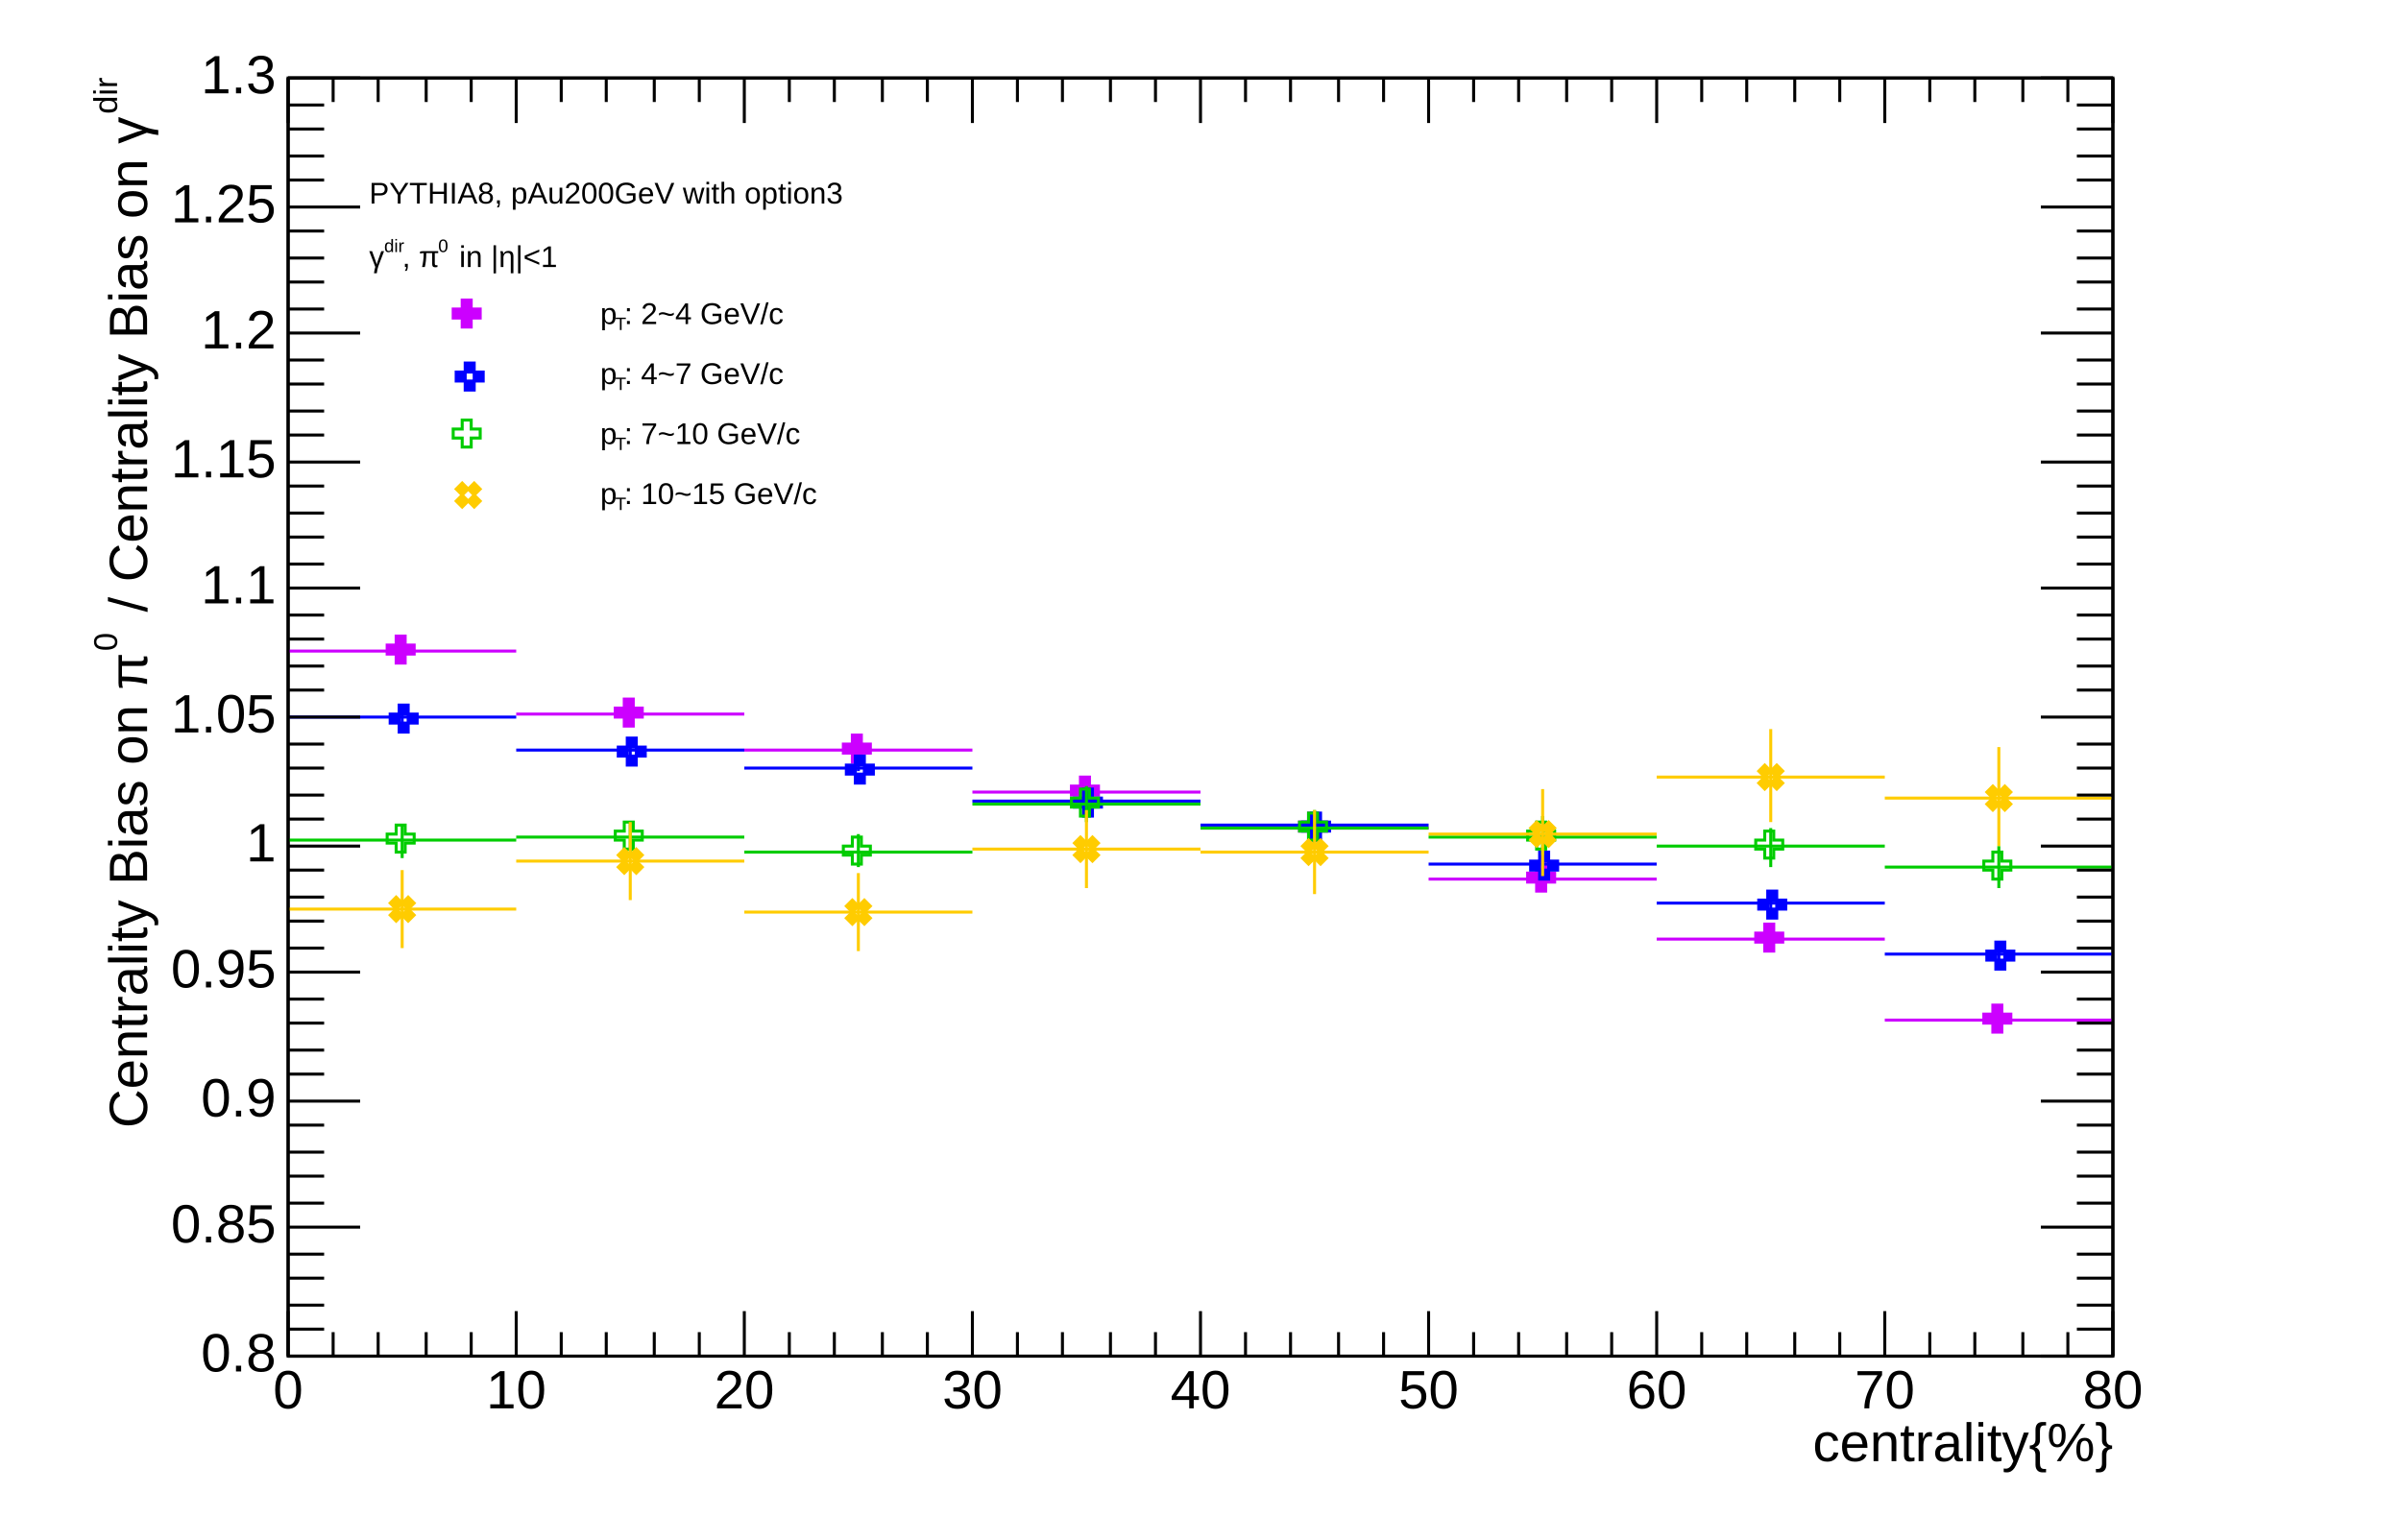
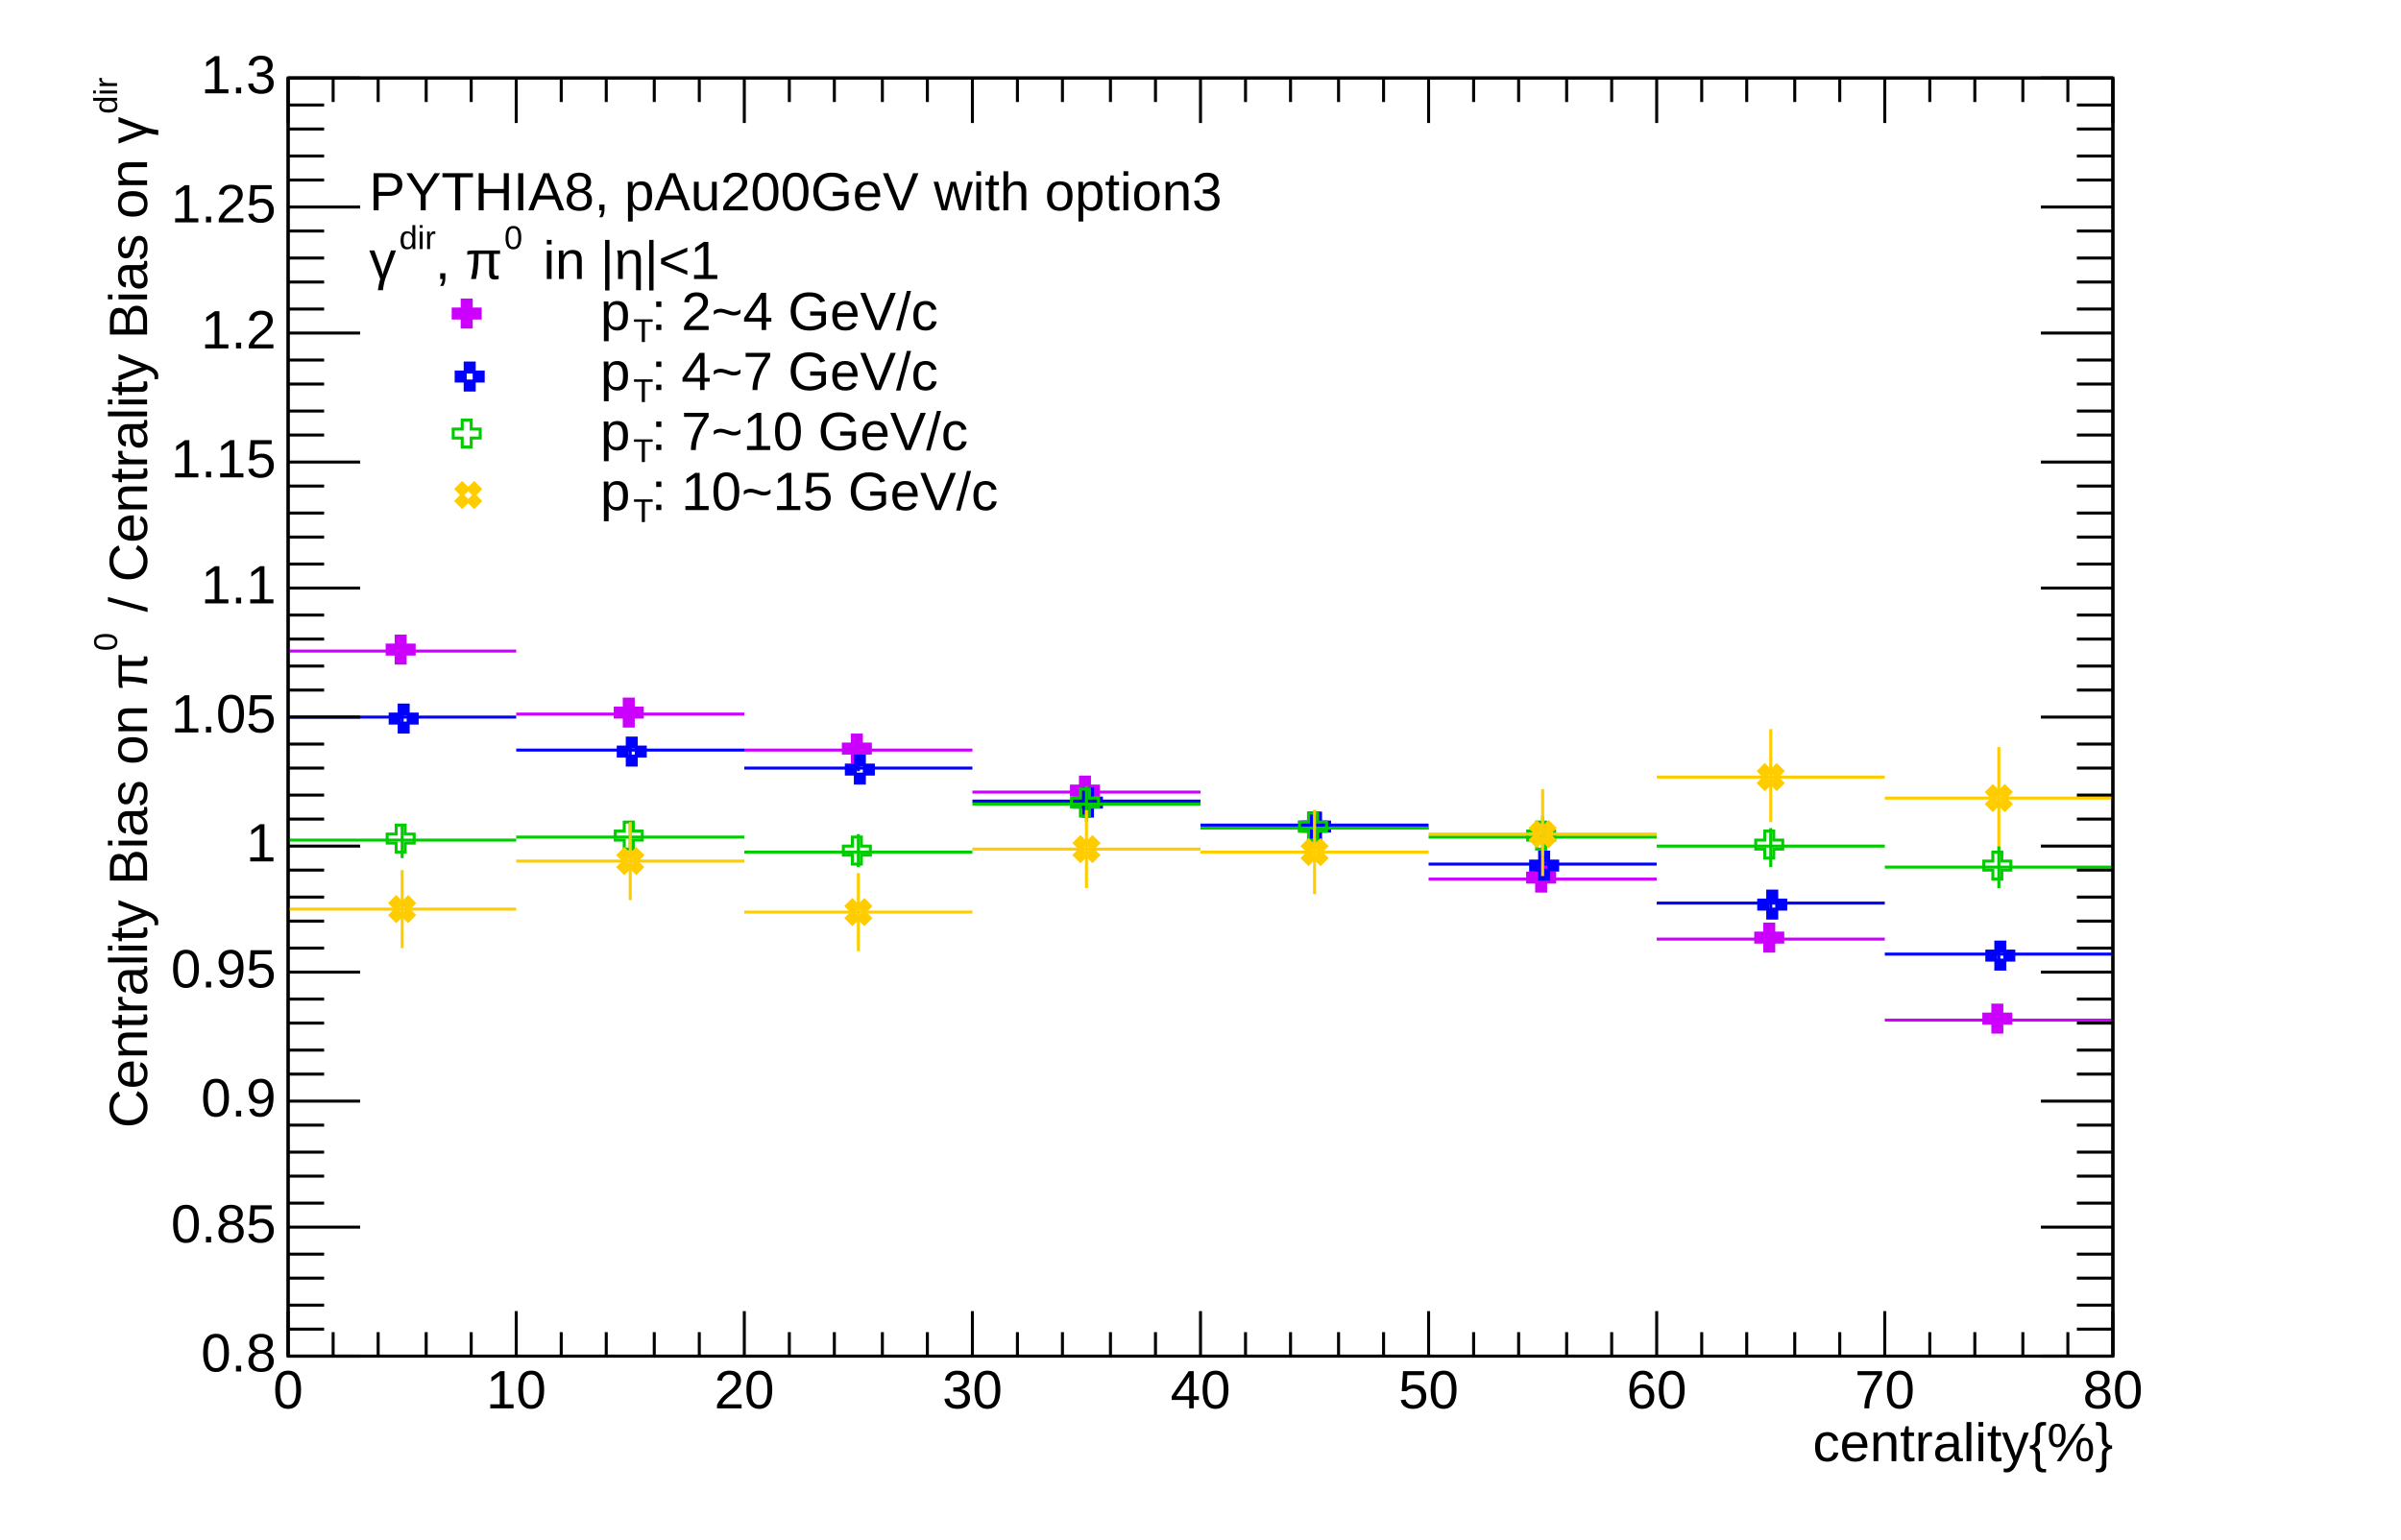
<svg xmlns="http://www.w3.org/2000/svg" width="800" height="513">
  <path d="M0,0H800V513H0Z" style="pointer-events: visiblefill; fill: rgb(255, 255, 255);" />
  <g>
    <g transform="translate(96,26)">
      <path d="M0,0H608V426H0Z" style="fill: rgb(255, 255, 255); stroke: rgb(0, 0, 0); stroke-width: 1; pointer-events: visiblefill; cursor: default;" />
      <svg x="0" y="0" overflow="hidden" width="608" height="426" viewBox="0 0 608 426" style="pointer-events: visiblefill; cursor: default;">
        <g>
          <path d="M0,191h76M38,190v1M76,212h76M114,211v1M152,224h76M190,224v1M228,238h76M266,237v1M304,250h76M342,250v1M380,267h76M418,266v1M456,287h76M494,286v2M532,314h76M570,314v1M608,355h76M646,355v1M684,388h76M722,387v2M760,457h76M798,456v2" style="stroke: rgb(204, 0, 255); stroke-width: 1;" />
          <path d="M0,190h76v1h-76zM76,211h76v1h-76zM152,224h76v1h-76zM228,237h76v1h-76zM304,250h76v1h-76zM380,266h76v1h-76zM456,286h76v2h-76zM532,314h76v1h-76zM608,355h76v1h-76zM684,387h76v2h-76zM760,456h76v2h-76z" style="fill: none; pointer-events: visiblefill;" />
          <path d="M39,192h3v-3h-3v-3h-3v3h-3v3h3v3h3zM115,213h3v-3h-3v-3h-3v3h-3v3h3v3h3zM191,225h3v-3h-3v-3h-3v3h-3v3h3v3h3zM267,239h3v-3h-3v-3h-3v3h-3v3h3v3h3zM343,251h3v-3h-3v-3h-3v3h-3v3h3v3h3zM419,268h3v-3h-3v-3h-3v3h-3v3h3v3h3zM495,288h3v-3h-3v-3h-3v3h-3v3h3v3h3zM571,315h3v-3h-3v-3h-3v3h-3v3h3v3h3zM647,356h3v-3h-3v-3h-3v3h-3v3h3v3h3zM723,389h3v-3h-3v-3h-3v3h-3v3h3v3h3zM799,458h3v-3h-3v-3h-3v3h-3v3h3v3h3z" style="stroke: rgb(204, 0, 255); fill: rgb(204, 0, 255);" />
        </g>
        <g>
          <path d="M0,213h76M38,212v3M76,224h76M114,223v3M152,230h76M190,228v3M228,241h76M266,240v3M304,249h76M342,247v3M380,262h76M418,260v4M456,275h76M494,274v3M532,292h76M570,290v4M608,321h76M646,319v4M684,349h76M722,346v6M760,405h76M798,402v6" style="stroke: rgb(0, 0, 255); stroke-width: 1;" />
          <path d="M0,212h76v3h-76zM76,223h76v3h-76zM152,228h76v3h-76zM228,240h76v3h-76zM304,247h76v3h-76zM380,260h76v4h-76zM456,274h76v3h-76zM532,290h76v4h-76zM608,319h76v4h-76zM684,346h76v6h-76zM760,402h76v6h-76z" style="fill: none; pointer-events: visiblefill;" />
          <path d="M37,209h3v3h-3zm3,3h3v3h-3zm-3,3h3v3h-3zm-3,-3h3v3h-3zM113,220h3v3h-3zm3,3h3v3h-3zm-3,3h3v3h-3zm-3,-3h3v3h-3zM189,226h3v3h-3zm3,3h3v3h-3zm-3,3h3v3h-3zm-3,-3h3v3h-3zM265,237h3v3h-3zm3,3h3v3h-3zm-3,3h3v3h-3zm-3,-3h3v3h-3zM341,245h3v3h-3zm3,3h3v3h-3zm-3,3h3v3h-3zm-3,-3h3v3h-3zM417,258h3v3h-3zm3,3h3v3h-3zm-3,3h3v3h-3zm-3,-3h3v3h-3zM493,271h3v3h-3zm3,3h3v3h-3zm-3,3h3v3h-3zm-3,-3h3v3h-3zM569,288h3v3h-3zm3,3h3v3h-3zm-3,3h3v3h-3zm-3,-3h3v3h-3zM645,317h3v3h-3zm3,3h3v3h-3zm-3,3h3v3h-3zm-3,-3h3v3h-3zM721,345h3v3h-3zm3,3h3v3h-3zm-3,3h3v3h-3zm-3,-3h3v3h-3zM797,401h3v3h-3zm3,3h3v3h-3zm-3,3h3v3h-3zm-3,-3h3v3h-3z" style="stroke: rgb(0, 0, 255); fill: rgb(0, 0, 255);" />
        </g>
        <g>
          <path d="M0,254h76M38,249v11M76,253h76M114,248v11M152,258h76M190,252v11M228,242h76M266,236v12M304,250h76M342,244v12M380,253h76M418,246v13M456,256h76M494,250v13M532,263h76M570,256v14M608,257h76M646,249v15M684,269h76M722,258v22M760,316h76M798,305v22" style="stroke: rgb(0, 204, 0); stroke-width: 1;" />
          <path d="M0,249h76v11h-76zM76,248h76v11h-76zM152,252h76v11h-76zM228,236h76v12h-76zM304,244h76v12h-76zM380,246h76v13h-76zM456,250h76v13h-76zM532,256h76v14h-76zM608,249h76v15h-76zM684,258h76v22h-76zM760,305h76v22h-76z" style="fill: none; pointer-events: visiblefill;" />
          <path d="M39,255h3v-3h-3v-3h-3v3h-3v3h3v3h3zM115,254h3v-3h-3v-3h-3v3h-3v3h3v3h3zM191,259h3v-3h-3v-3h-3v3h-3v3h3v3h3zM267,243h3v-3h-3v-3h-3v3h-3v3h3v3h3zM343,251h3v-3h-3v-3h-3v3h-3v3h3v3h3zM419,254h3v-3h-3v-3h-3v3h-3v3h3v3h3zM495,257h3v-3h-3v-3h-3v3h-3v3h3v3h3zM571,264h3v-3h-3v-3h-3v3h-3v3h3v3h3zM647,258h3v-3h-3v-3h-3v3h-3v3h3v3h3zM723,270h3v-3h-3v-3h-3v3h-3v3h3v3h3zM799,317h3v-3h-3v-3h-3v3h-3v3h3v3h3z" style="stroke: rgb(0, 204, 0); fill: none;" />
        </g>
        <g>
          <path d="M0,277h76M38,264v26M76,261h76M114,248v26M152,278h76M190,265v26M228,257h76M266,244v26M304,258h76M342,244v28M380,252h76M418,237v29M456,233h76M494,217v31M532,240h76M570,223v33M608,244h76M646,227v34M684,218h76M722,192v51M760,246h76M798,219v54" style="stroke: rgb(255, 204, 0); stroke-width: 1;" />
          <path d="M0,264h76v26h-76zM76,248h76v26h-76zM152,265h76v26h-76zM228,244h76v26h-76zM304,244h76v28h-76zM380,237h76v29h-76zM456,217h76v31h-76zM532,223h76v33h-76zM608,227h76v34h-76zM684,192h76v51h-76zM760,219h76v54h-76z" style="fill: none; pointer-events: visiblefill;" />
          <path d="M36,273l2,2l-2,2l-2,-2zm4,0l2,2l-2,2l-2,-2zm0,4l2,2l-2,2l-2,-2zm-4,0l2,2l-2,2l-2,-2zM112,257l2,2l-2,2l-2,-2zm4,0l2,2l-2,2l-2,-2zm0,4l2,2l-2,2l-2,-2zm-4,0l2,2l-2,2l-2,-2zM188,274l2,2l-2,2l-2,-2zm4,0l2,2l-2,2l-2,-2zm0,4l2,2l-2,2l-2,-2zm-4,0l2,2l-2,2l-2,-2zM264,253l2,2l-2,2l-2,-2zm4,0l2,2l-2,2l-2,-2zm0,4l2,2l-2,2l-2,-2zm-4,0l2,2l-2,2l-2,-2zM340,254l2,2l-2,2l-2,-2zm4,0l2,2l-2,2l-2,-2zm0,4l2,2l-2,2l-2,-2zm-4,0l2,2l-2,2l-2,-2zM416,248l2,2l-2,2l-2,-2zm4,0l2,2l-2,2l-2,-2zm0,4l2,2l-2,2l-2,-2zm-4,0l2,2l-2,2l-2,-2zM492,229l2,2l-2,2l-2,-2zm4,0l2,2l-2,2l-2,-2zm0,4l2,2l-2,2l-2,-2zm-4,0l2,2l-2,2l-2,-2zM568,236l2,2l-2,2l-2,-2zm4,0l2,2l-2,2l-2,-2zm0,4l2,2l-2,2l-2,-2zm-4,0l2,2l-2,2l-2,-2zM644,240l2,2l-2,2l-2,-2zm4,0l2,2l-2,2l-2,-2zm0,4l2,2l-2,2l-2,-2zm-4,0l2,2l-2,2l-2,-2zM720,214l2,2l-2,2l-2,-2zm4,0l2,2l-2,2l-2,-2zm0,4l2,2l-2,2l-2,-2zm-4,0l2,2l-2,2l-2,-2zM796,242l2,2l-2,2l-2,-2zm4,0l2,2l-2,2l-2,-2zm0,4l2,2l-2,2l-2,-2zm-4,0l2,2l-2,2l-2,-2z" style="stroke: rgb(255, 204, 0); fill: rgb(255, 204, 0);" />
        </g>
      </svg>
      <g>
        <g transform="translate(0,426)">
          <path d="M0,0h608M0,-426h608M0,-15V0M15,-8V0M30,-8V0M46,-8V0M61,-8V0M76,-15V0M91,-8V0M106,-8V0M122,-8V0M137,-8V0M152,-15V0M167,-8V0M182,-8V0M198,-8V0M213,-8V0M228,-15V0M243,-8V0M258,-8V0M274,-8V0M289,-8V0M304,-15V0M319,-8V0M334,-8V0M350,-8V0M365,-8V0M380,-15V0M395,-8V0M410,-8V0M426,-8V0M441,-8V0M456,-15V0M471,-8V0M486,-8V0M502,-8V0M517,-8V0M532,-15V0M547,-8V0M562,-8V0M578,-8V0M593,-8V0M608,-15V0M0,-411V-426M15,-418V-426M30,-418V-426M46,-418V-426M61,-418V-426M76,-411V-426M91,-418V-426M106,-418V-426M122,-418V-426M137,-418V-426M152,-411V-426M167,-418V-426M182,-418V-426M198,-418V-426M213,-418V-426M228,-411V-426M243,-418V-426M258,-418V-426M274,-418V-426M289,-418V-426M304,-411V-426M319,-418V-426M334,-418V-426M350,-418V-426M365,-418V-426M380,-411V-426M395,-418V-426M410,-418V-426M426,-418V-426M441,-418V-426M456,-411V-426M471,-418V-426M486,-418V-426M502,-418V-426M517,-418V-426M532,-411V-426M547,-418V-426M562,-418V-426M578,-418V-426M593,-418V-426M608,-411V-426" style="stroke: rgb(0, 0, 0); stroke-width: 1;" />
          <g font-family="Arial" font-size="18" xml:space="preserve" fill="#000000" text-anchor="middle">
            <text dy=".8em" transform="translate(0,3)">0</text>
            <text dy=".8em" transform="translate(76,3)">10</text>
            <text dy=".8em" transform="translate(152,3)">20</text>
            <text dy=".8em" transform="translate(228,3)">30</text>
            <text dy=".8em" transform="translate(304,3)">40</text>
            <text dy=".8em" transform="translate(380,3)">50</text>
            <text dy=".8em" transform="translate(456,3)">60</text>
            <text dy=".8em" transform="translate(532,3)">70</text>
            <text dy=".8em" transform="translate(608,3)">80</text>
          </g>
          <rect x="0" y="0" width="608" height="21" style="opacity: 0; cursor: crosshair;" />
          <g font-family="Arial" font-size="18" xml:space="preserve" transform="translate(608,29)" style="cursor: move;">
            <g transform="translate(-100,6)">
              <text fill="#000000" font-size="18">centrality{%}</text>
            </g>
          </g>
        </g>
        <g>
          <path d="M0,0v426M608,0v426M24,426H0M12,417H0M12,409H0M12,400H0M12,392H0M24,383H0M12,375H0M12,366H0M12,358H0M12,349H0M24,341H0M12,332H0M12,324H0M12,315H0M12,307H0M24,298H0M12,290H0M12,281H0M12,273H0M12,264H0M24,256H0M12,247H0M12,239H0M12,230H0M12,222H0M24,213H0M12,204H0M12,196H0M12,187H0M12,179H0M24,170H0M12,162H0M12,153H0M12,145H0M12,136H0M24,128H0M12,119H0M12,111H0M12,102H0M12,94H0M24,85H0M12,77H0M12,68H0M12,60H0M12,51H0M24,43H0M12,34H0M12,26H0M12,17H0M12,9H0M24,0H0M584,426H608M596,417H608M596,409H608M596,400H608M596,392H608M584,383H608M596,375H608M596,366H608M596,358H608M596,349H608M584,341H608M596,332H608M596,324H608M596,315H608M596,307H608M584,298H608M596,290H608M596,281H608M596,273H608M596,264H608M584,256H608M596,247H608M596,239H608M596,230H608M596,222H608M584,213H608M596,204H608M596,196H608M596,187H608M596,179H608M584,170H608M596,162H608M596,153H608M596,145H608M596,136H608M584,128H608M596,119H608M596,111H608M596,102H608M596,94H608M584,85H608M596,77H608M596,68H608M596,60H608M596,51H608M584,43H608M596,34H608M596,26H608M596,17H608M596,9H608M584,0H608" style="stroke: rgb(0, 0, 0); stroke-width: 1;" />
          <g font-family="Arial" font-size="18" xml:space="preserve" fill="#000000" text-anchor="end">
            <text dominant-baseline="middle" transform="translate(-4,426)">0.8</text>
            <text dominant-baseline="middle" transform="translate(-4,383)">0.85</text>
            <text dominant-baseline="middle" transform="translate(-4,341)">0.9</text>
            <text dominant-baseline="middle" transform="translate(-4,298)">0.95</text>
            <text dominant-baseline="middle" transform="translate(-4,256)">1</text>
            <text dominant-baseline="middle" transform="translate(-4,213)">1.05</text>
            <text dominant-baseline="middle" transform="translate(-4,170)">1.1</text>
            <text dominant-baseline="middle" transform="translate(-4,128)">1.15</text>
            <text dominant-baseline="middle" transform="translate(-4,85)">1.2</text>
            <text dominant-baseline="middle" transform="translate(-4,43)">1.25</text>
            <text dominant-baseline="middle" transform="translate(-4)">1.3</text>
          </g>
          <rect x="-38" y="0" width="38" height="426" style="opacity: 0; cursor: crosshair;" />
          <g font-family="Arial" font-size="18" xml:space="preserve" transform="translate(-55)" style="cursor: move;">
            <g transform="rotate(270) translate(-350,8)">
              <text fill="#000000" font-size="18">Centrality Bias on π</text>
              <text fill="#000000" font-size="11" transform="translate(159,-10)">0</text>
              <text fill="#000000" font-size="18" x="172">/ Centrality Bias on γ</text>
              <text fill="#000000" font-size="11" transform="translate(338,-10)">dir</text>
            </g>
          </g>
        </g>
      </g>
      <path d="M2,2h15v-5h-20v20h5Z" style="opacity: 0; cursor: nw-resize;" />
      <path d="M606,2h-15v-5h20v20h-5 Z" style="opacity: 0; cursor: ne-resize;" />
      <path d="M2,424h15v5h-20v-20h5Z" style="opacity: 0; cursor: sw-resize;" />
      <path d="M606,424h-15v5h20v-20h-5Z" style="opacity: 0; cursor: se-resize;" />
      <path d="M-3,18h5v390h-5Z" style="opacity: 0; cursor: w-resize;" />
      <path d="M611,18h-5v390h5Z" style="opacity: 0; cursor: e-resize;" />
      <path d="M18,-3v5h572v-5Z" style="opacity: 0; cursor: n-resize;" />
      <path d="M18,429v-5h572v5Z" style="opacity: 0; cursor: s-resize;" />
    </g>
-     <g transform="translate(112,51)" font-family="Arial" font-size="10" xml:space="preserve" style="cursor: move;">
+     <g transform="translate(112,51)" font-family="Arial" font-size="18" xml:space="preserve" style="cursor: move;">
      <path d="M0,0H352V128H0Z" style="fill: none; pointer-events: visiblefill;" />
      <text fill="#000000" text-anchor="start" dominant-baseline="middle" transform="translate(11,14)">PYTHIA8, pAu200GeV with option3</text>
-       <g transform="translate(11,38)">
-         <text fill="#000000" font-size="10">γ</text>
-         <text fill="#000000" font-size="6" transform="translate(5,-5)">dir</text>
-         <text fill="#000000" font-size="10" x="11">, π</text>
-         <text fill="#000000" font-size="6" transform="translate(23,-5)">0</text>
-         <text fill="#000000" font-size="10" x="30">in |η|&lt;1</text>
+       <g transform="translate(11,42)">
+         <text fill="#000000" font-size="18">γ</text>
+         <text fill="#000000" font-size="11" transform="translate(10,-10)">dir</text>
+         <text fill="#000000" font-size="18" x="22">, π</text>
+         <text fill="#000000" font-size="11" transform="translate(45,-10)">0</text>
+         <text fill="#000000" font-size="18" x="58">in |η|&lt;1</text>
      </g>
      <path d="M45,55h3v-3h-3v-3h-3v3h-3v3h3v3h3z" style="stroke: rgb(204, 0, 255); fill: rgb(204, 0, 255);" />
-       <g transform="translate(88,57)">
-         <text fill="#000000" font-size="10">p</text>
-         <text fill="#000000" font-size="6" transform="translate(5,2)">T</text>
-         <text fill="#000000" font-size="10" x="8">: 2~4 GeV/c</text>
+       <g transform="translate(88,59)">
+         <text fill="#000000" font-size="18">p</text>
+         <text fill="#000000" font-size="11" transform="translate(11,4)">T</text>
+         <text fill="#000000" font-size="18" x="17">: 2~4 GeV/c</text>
      </g>
      <path d="M43,70h3v3h-3zm3,3h3v3h-3zm-3,3h3v3h-3zm-3,-3h3v3h-3z" style="stroke: rgb(0, 0, 255); fill: rgb(0, 0, 255);" />
-       <g transform="translate(88,77)">
-         <text fill="#000000" font-size="10">p</text>
-         <text fill="#000000" font-size="6" transform="translate(5,2)">T</text>
-         <text fill="#000000" font-size="10" x="8">: 4~7 GeV/c</text>
+       <g transform="translate(88,79)">
+         <text fill="#000000" font-size="18">p</text>
+         <text fill="#000000" font-size="11" transform="translate(11,4)">T</text>
+         <text fill="#000000" font-size="18" x="17">: 4~7 GeV/c</text>
      </g>
      <path d="M45,95h3v-3h-3v-3h-3v3h-3v3h3v3h3z" style="stroke: rgb(0, 204, 0); fill: none;" />
-       <g transform="translate(88,97)">
-         <text fill="#000000" font-size="10">p</text>
-         <text fill="#000000" font-size="6" transform="translate(5,2)">T</text>
-         <text fill="#000000" font-size="10" x="8">: 7~10 GeV/c</text>
+       <g transform="translate(88,99)">
+         <text fill="#000000" font-size="18">p</text>
+         <text fill="#000000" font-size="11" transform="translate(11,4)">T</text>
+         <text fill="#000000" font-size="18" x="17">: 7~10 GeV/c</text>
      </g>
      <path d="M42,110l2,2l-2,2l-2,-2zm4,0l2,2l-2,2l-2,-2zm0,4l2,2l-2,2l-2,-2zm-4,0l2,2l-2,2l-2,-2z" style="stroke: rgb(255, 204, 0); fill: rgb(255, 204, 0);" />
-       <g transform="translate(88,117)">
-         <text fill="#000000" font-size="10">p</text>
-         <text fill="#000000" font-size="6" transform="translate(5,2)">T</text>
-         <text fill="#000000" font-size="10" x="8">: 10~15 GeV/c</text>
+       <g transform="translate(88,119)">
+         <text fill="#000000" font-size="18">p</text>
+         <text fill="#000000" font-size="11" transform="translate(11,4)">T</text>
+         <text fill="#000000" font-size="18" x="17">: 10~15 GeV/c</text>
      </g>
      <path d="M2,2h15v-5h-20v20h5Z" style="opacity: 0; cursor: nw-resize;" />
      <path d="M350,2h-15v-5h20v20h-5 Z" style="opacity: 0; cursor: ne-resize;" />
      <path d="M2,126h15v5h-20v-20h5Z" style="opacity: 0; cursor: sw-resize;" />
      <path d="M350,126h-15v5h20v-20h-5Z" style="opacity: 0; cursor: se-resize;" />
      <path d="M-3,18h5v92h-5Z" style="opacity: 0; cursor: w-resize;" />
      <path d="M355,18h-5v92h5Z" style="opacity: 0; cursor: e-resize;" />
      <path d="M18,-3v5h316v-5Z" style="opacity: 0; cursor: n-resize;" />
      <path d="M18,131v-5h316v5Z" style="opacity: 0; cursor: s-resize;" />
    </g>
  </g>
</svg>
